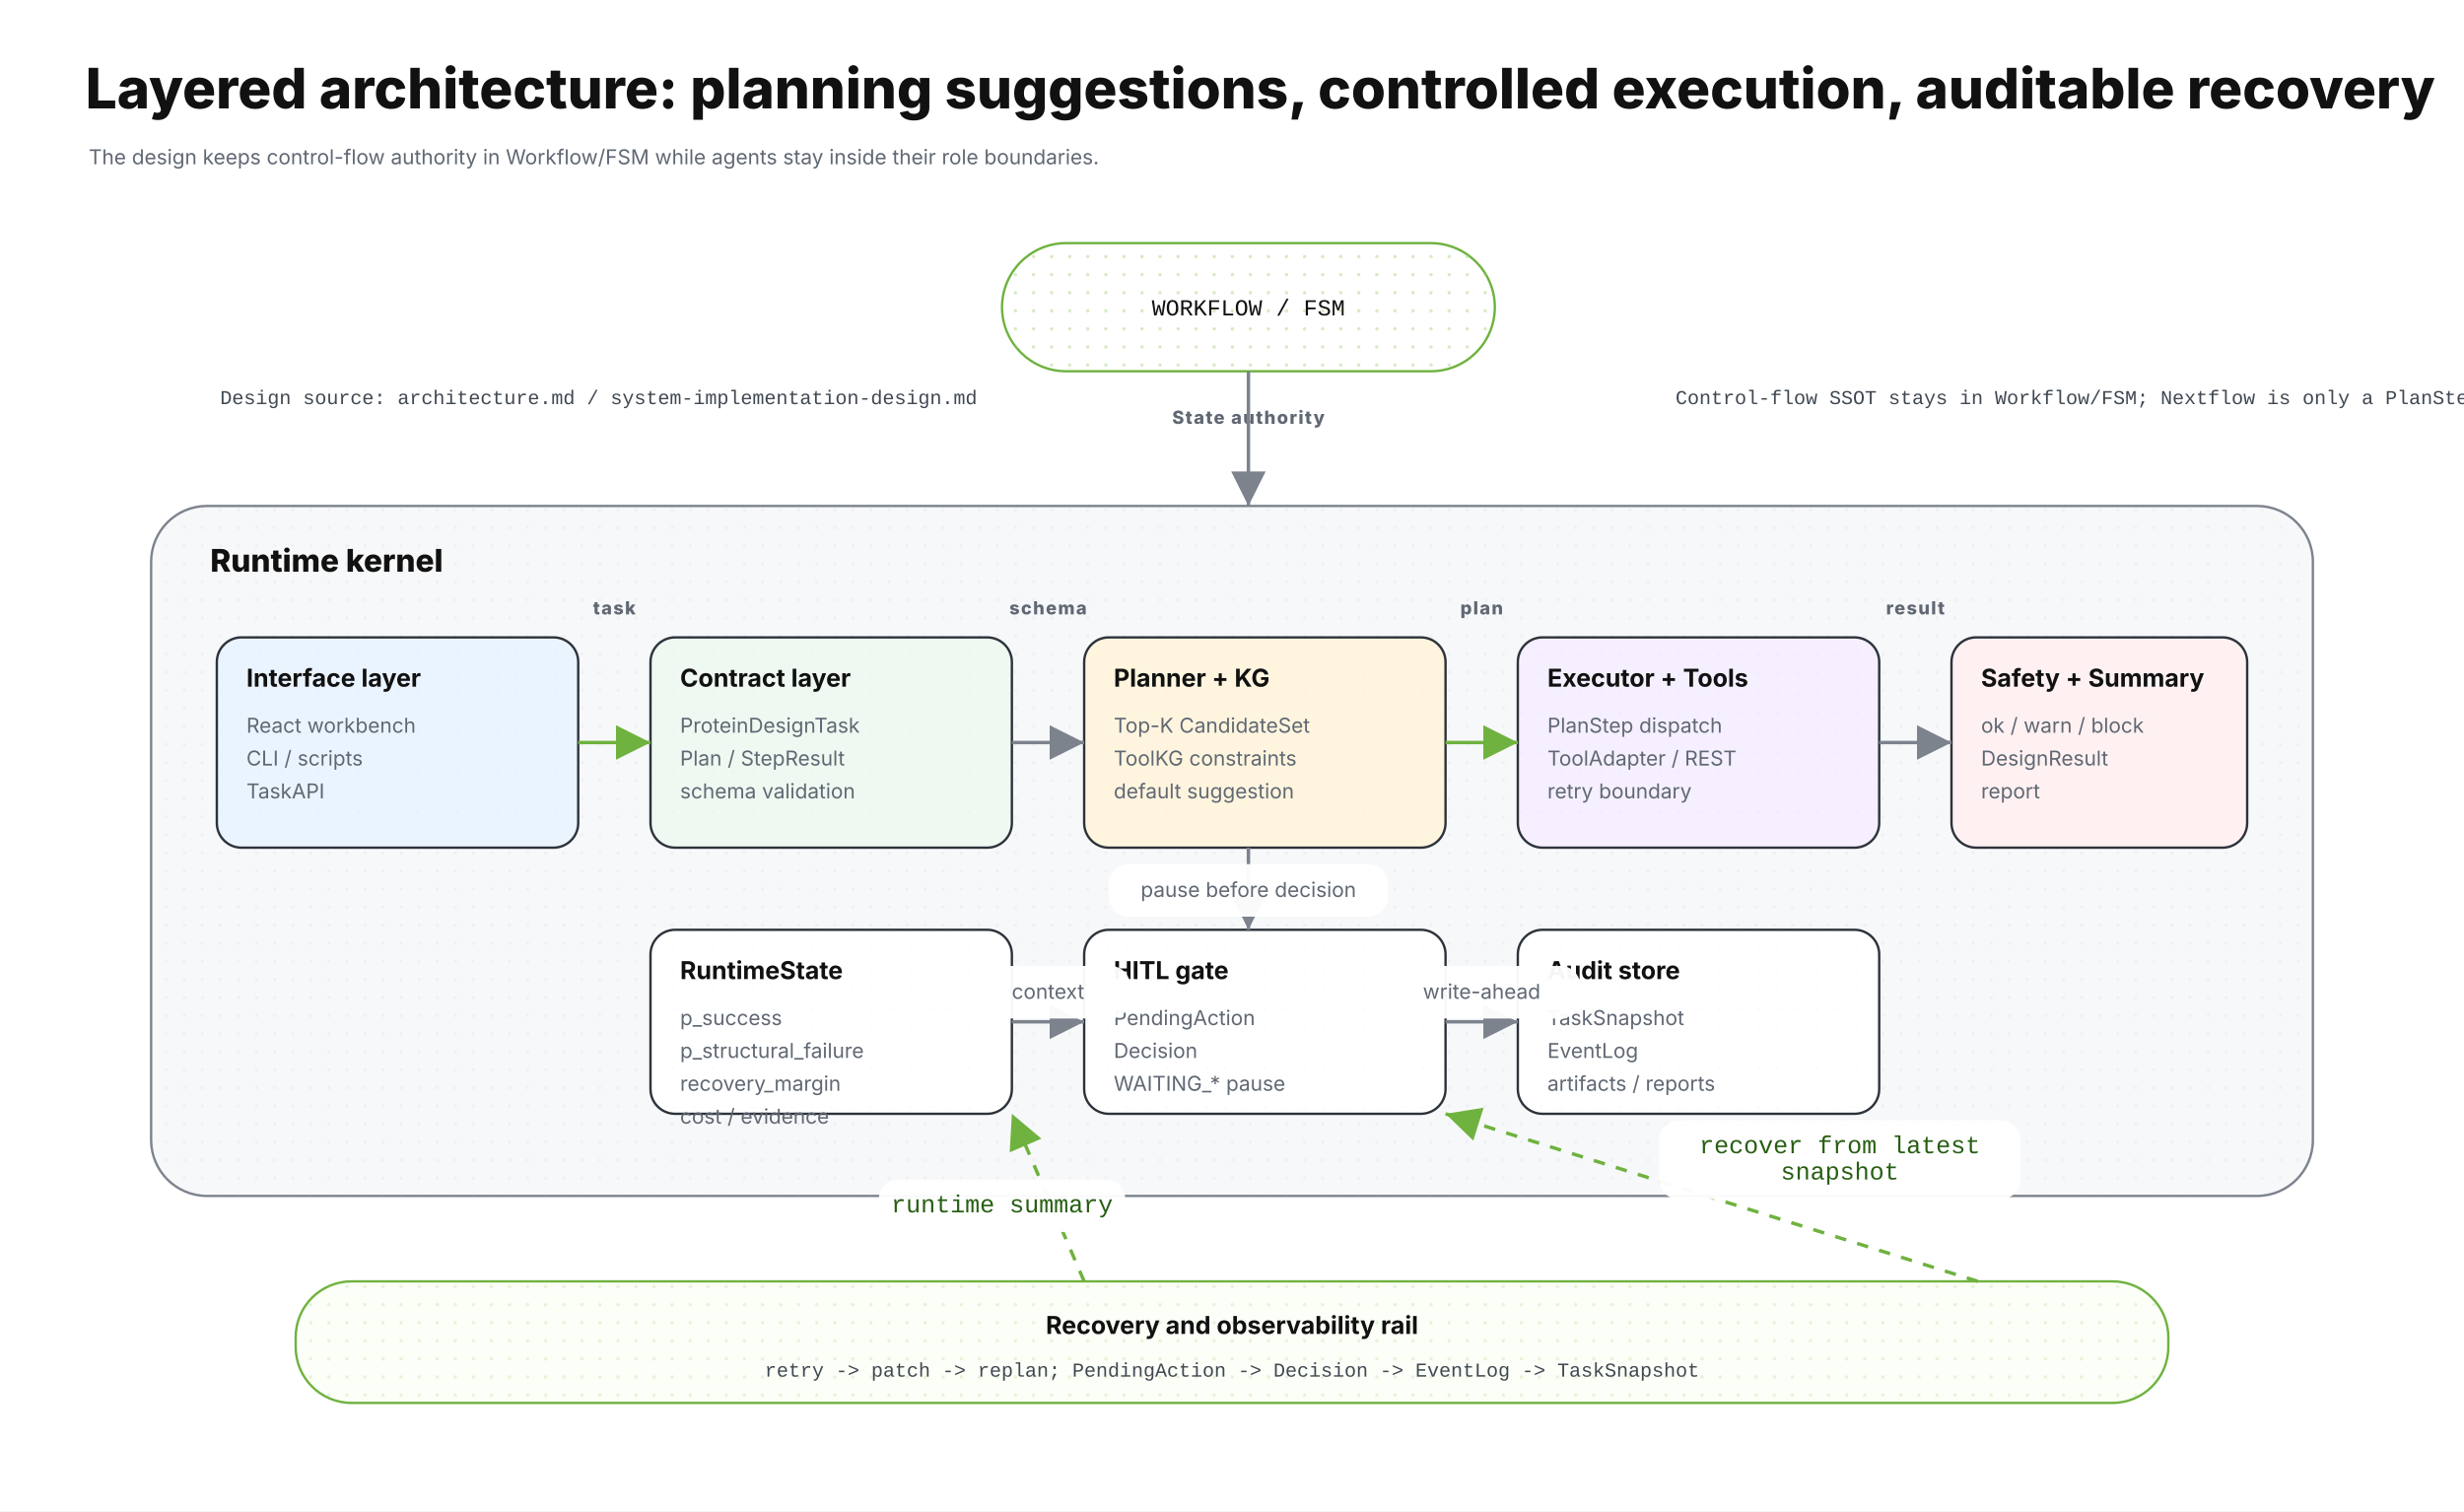
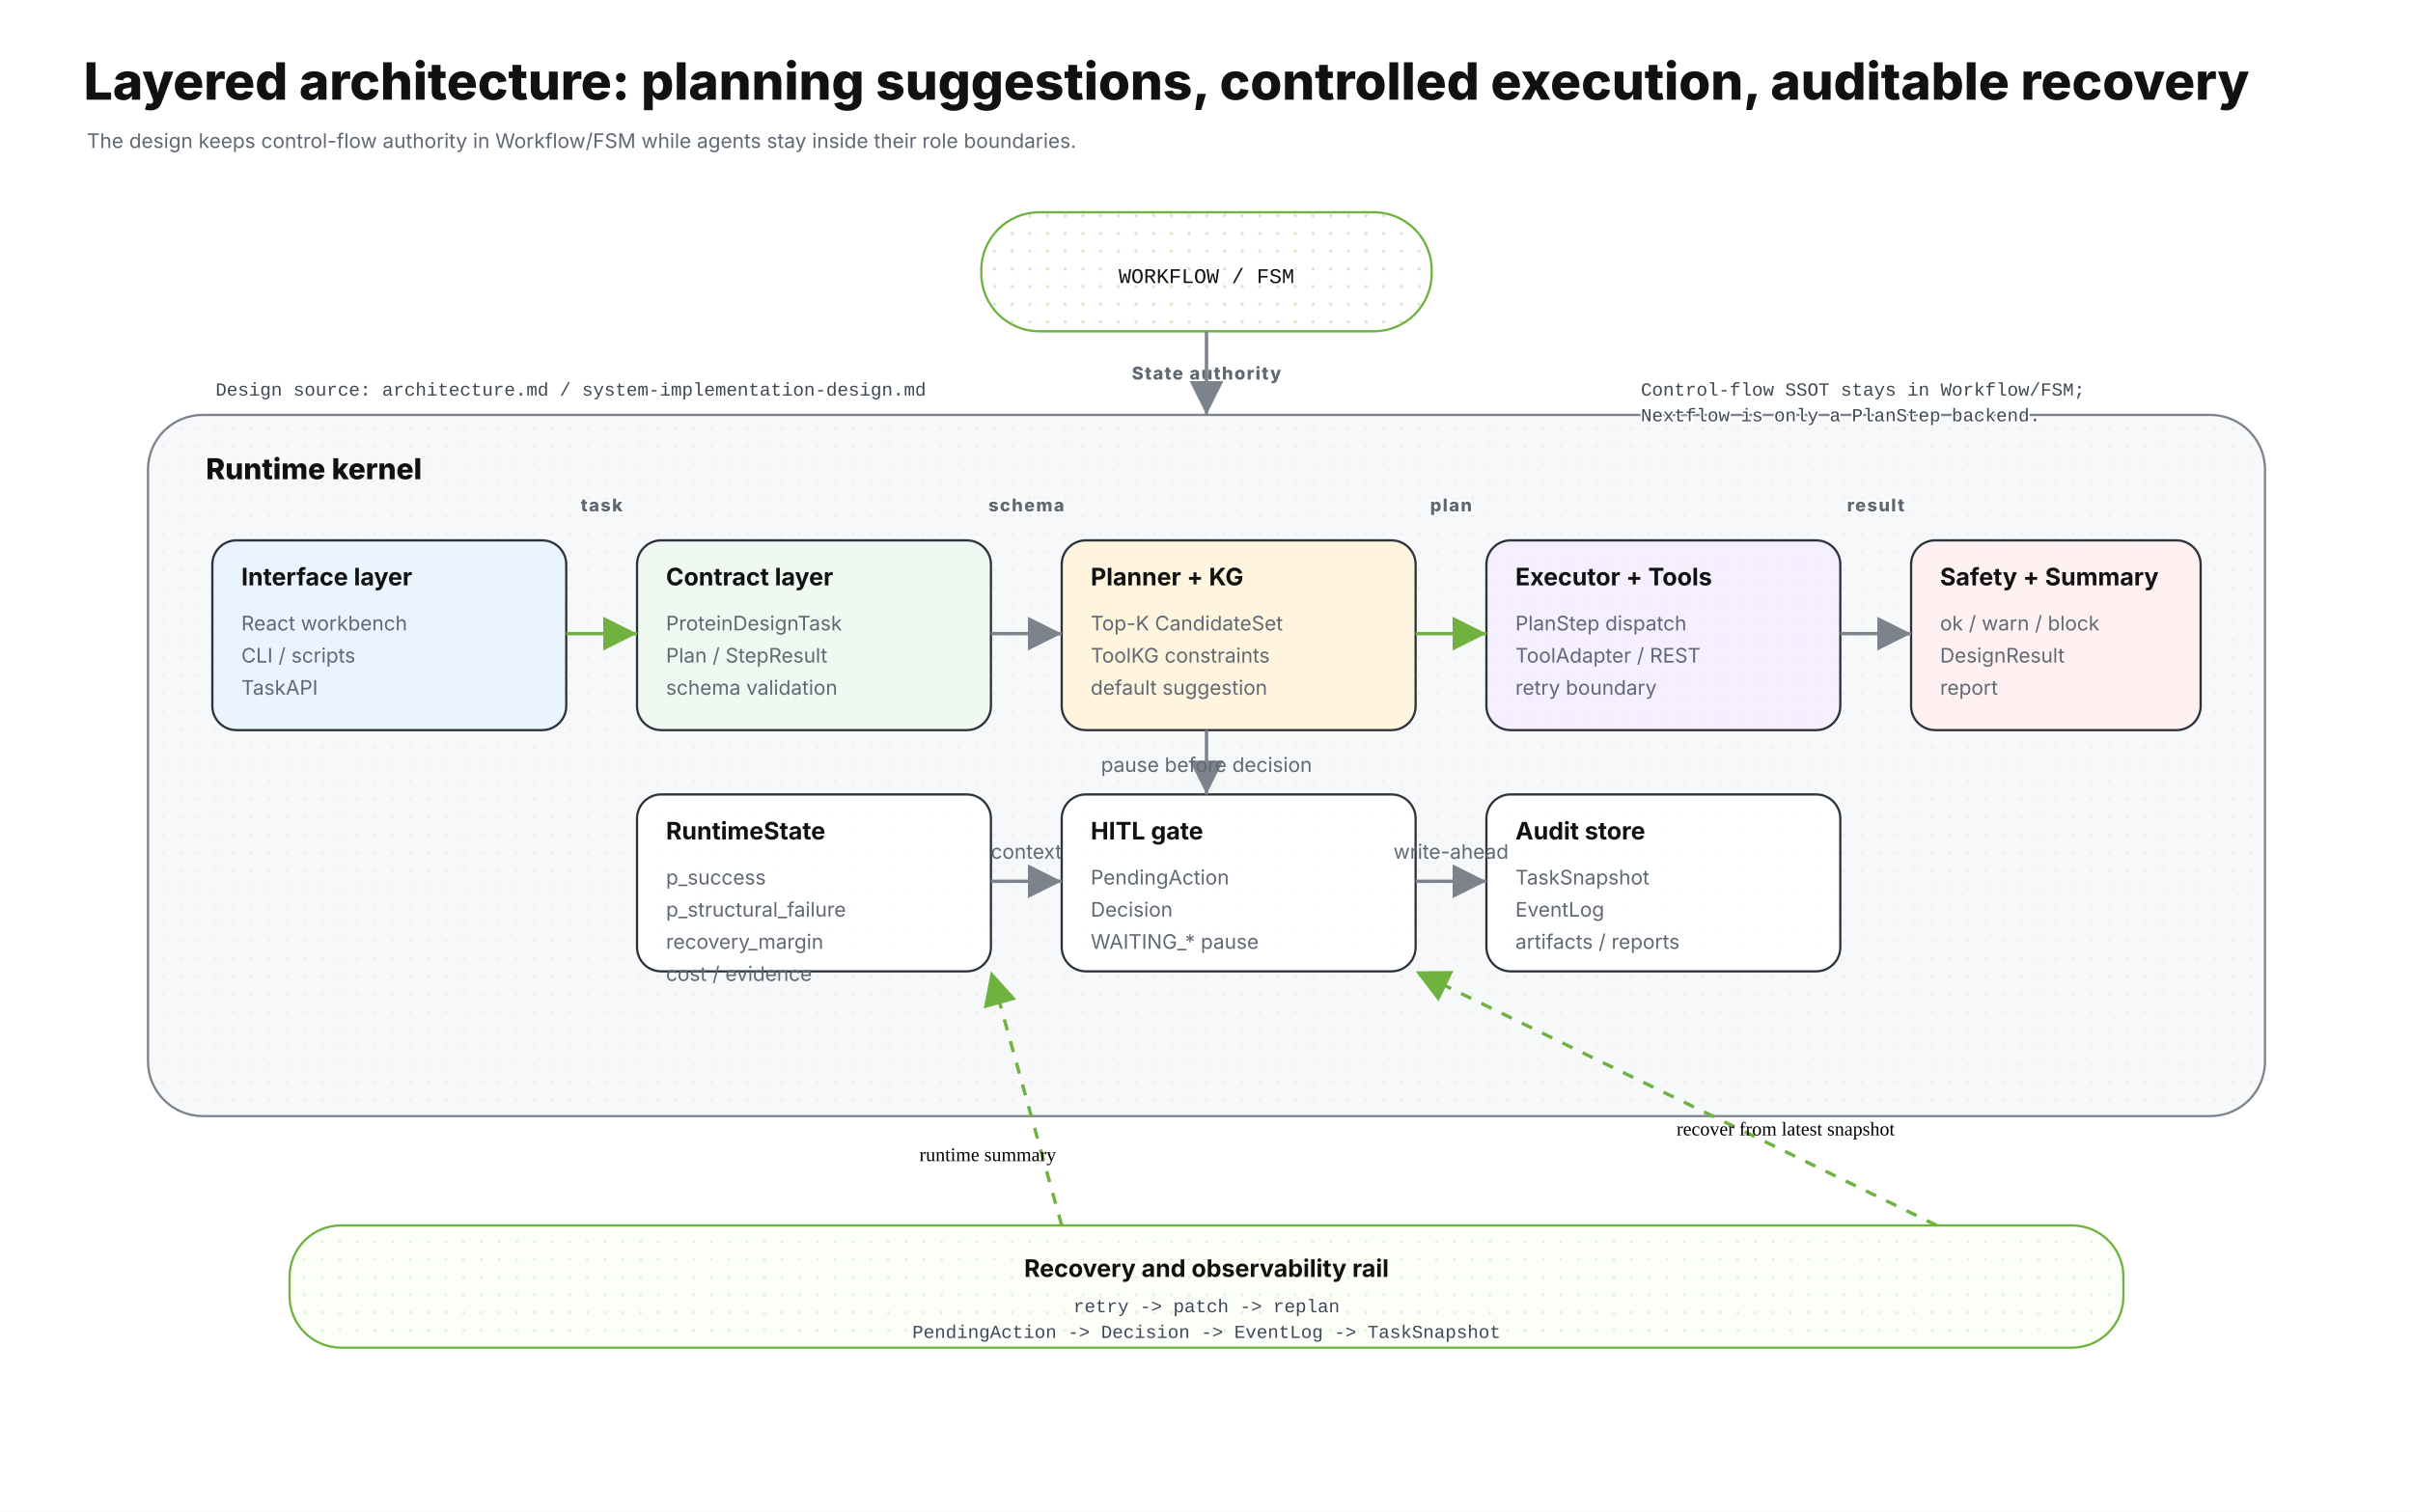
- <svg xmlns="http://www.w3.org/2000/svg" width="1500" height="920" viewBox="0 0 1500 920" role="img" aria-labelledby="title desc">
+ <svg xmlns="http://www.w3.org/2000/svg" width="1500" height="940" viewBox="0 0 1500 940" role="img" aria-labelledby="title desc">
  <defs>
    <pattern id="dots-green" width="11" height="11" patternUnits="userSpaceOnUse">
      <circle cx="2.2" cy="2.2" r="1.05" fill="#a7d486" opacity="0.72" />
    </pattern>
    <pattern id="dots-gray" width="11" height="11" patternUnits="userSpaceOnUse">
      <circle cx="2.2" cy="2.2" r="1.0" fill="#b9bec6" opacity="0.62" />
    </pattern>
    <pattern id="dots-blue" width="12" height="12" patternUnits="userSpaceOnUse">
      <circle cx="2.3" cy="2.3" r="1.0" fill="#8ab5e8" opacity="0.36" />
    </pattern>
    <marker id="arrow-green" markerWidth="12" markerHeight="10" refX="10" refY="5" orient="auto" markerUnits="strokeWidth">
      <path d="M0,0 L10,5 L0,10 z" fill="#6fb23f" />
    </marker>
    <marker id="arrow-gray" markerWidth="12" markerHeight="10" refX="10" refY="5" orient="auto" markerUnits="strokeWidth">
      <path d="M0,0 L10,5 L0,10 z" fill="#7c838d" />
    </marker>
    <style>
-       .h1 { font: 800 34px -apple-system, BlinkMacSystemFont, "Segoe UI", sans-serif; fill: #111111; }
-       .h2 { font: 800 19px -apple-system, BlinkMacSystemFont, "Segoe UI", sans-serif; fill: #111111; }
-       .h3 { font: 750 15px -apple-system, BlinkMacSystemFont, "Segoe UI", sans-serif; fill: #111111; }
-       .body { font: 14px -apple-system, BlinkMacSystemFont, "Segoe UI", sans-serif; fill: #252c35; }
-       .small { font: 12.5px -apple-system, BlinkMacSystemFont, "Segoe UI", sans-serif; fill: #606873; }
-       .mono { font: 14px "SFMono-Regular", Consolas, "Liberation Mono", monospace; fill: #111111; }
-       .mono-green { font: 15px "SFMono-Regular", Consolas, "Liberation Mono", monospace; fill: #275f13; }
-       .mono-small { font: 12px "SFMono-Regular", Consolas, "Liberation Mono", monospace; fill: #404852; }
-       .lane { font: 800 13px "SFMono-Regular", Consolas, "Liberation Mono", monospace; fill: #111111; }
-       .tag { font: 800 11px -apple-system, BlinkMacSystemFont, "Segoe UI", sans-serif; fill: #606873; letter-spacing: .8px; }
+       .h1 { font-family: -apple-system, BlinkMacSystemFont, "Segoe UI", sans-serif; font-size: 32px; font-weight: 800; fill: #111111; }
+       .h2 { font-family: -apple-system, BlinkMacSystemFont, "Segoe UI", sans-serif; font-size: 18px; font-weight: 800; fill: #111111; }
+       .h3 { font-family: -apple-system, BlinkMacSystemFont, "Segoe UI", sans-serif; font-size: 15px; font-weight: 750; fill: #111111; }
+       .small { font-family: -apple-system, BlinkMacSystemFont, "Segoe UI", sans-serif; font-size: 12.5px; fill: #606873; }
+       .mono { font-family: "SFMono-Regular", Consolas, "Liberation Mono", monospace; font-size: 13px; fill: #111111; paint-order: stroke fill; stroke: #ffffff; stroke-width: 2.6px; stroke-linejoin: round; }
+       .mono-small { font-family: "SFMono-Regular", Consolas, "Liberation Mono", monospace; font-size: 11.5px; fill: #404852; paint-order: stroke fill; stroke: #ffffff; stroke-width: 2.2px; stroke-linejoin: round; }
+       .tag { font-family: -apple-system, BlinkMacSystemFont, "Segoe UI", sans-serif; font-size: 11px; font-weight: 800; fill: #606873; letter-spacing: .8px; paint-order: stroke fill; stroke: #ffffff; stroke-width: 2px; stroke-linejoin: round; }
    </style>
  </defs>
-   <rect x="0" y="0" width="1500" height="920" fill="#ffffff" />
-   <text x="52" y="66" class="h1" text-anchor="start">Layered architecture: planning suggestions, controlled execution, auditable recovery</text>
-   <text x="54" y="100" class="small" text-anchor="start">The design keeps control-flow authority in Workflow/FSM while agents stay inside their role boundaries.</text>
-   <rect x="610" y="148" width="300" height="78" rx="39" fill="#ffffff" stroke="#6fb23f" stroke-width="1.45" />
-   <rect x="610" y="148" width="300" height="78" rx="39" fill="url(#dots-green)" opacity="0.65" />
-   <text x="760" y="192" class="mono" text-anchor="middle">WORKFLOW / FSM</text>
-   <text x="760" y="258" class="tag" text-anchor="middle">State authority</text>
-   <path d="M760,226 L760,308" fill="none" stroke="#7c838d" stroke-width="2.1" marker-end="url(#arrow-gray)" />
-   <rect x="92" y="308" width="1316" height="420" rx="34" fill="#f7f8fa" stroke="#7c838d" stroke-width="1.45" />
-   <rect x="92" y="308" width="1316" height="420" rx="34" fill="url(#dots-gray)" opacity="0.22" />
-   <text x="128" y="348" class="h2" text-anchor="start">Runtime kernel</text>
-   <rect x="132" y="388" width="220" height="128" rx="15" fill="#eaf4ff" stroke="#2d333b" stroke-width="1.45" />
-   <rect x="132" y="388" width="220" height="128" rx="15" fill="url(#dots-blue)" opacity="0.12" />
-   <text x="150" y="418" class="h3" text-anchor="start">Interface layer</text>
-   <text x="150" y="446" class="small" text-anchor="start">React workbench</text>
-   <text x="150" y="466" class="small" text-anchor="start">CLI / scripts</text>
-   <text x="150" y="486" class="small" text-anchor="start">TaskAPI</text>
-   <rect x="396" y="388" width="220" height="128" rx="15" fill="#eff9f1" stroke="#2d333b" stroke-width="1.45" />
-   <rect x="396" y="388" width="220" height="128" rx="15" fill="url(#dots-blue)" opacity="0.12" />
-   <text x="414" y="418" class="h3" text-anchor="start">Contract layer</text>
-   <text x="414" y="446" class="small" text-anchor="start">ProteinDesignTask</text>
-   <text x="414" y="466" class="small" text-anchor="start">Plan / StepResult</text>
-   <text x="414" y="486" class="small" text-anchor="start">schema validation</text>
-   <rect x="660" y="388" width="220" height="128" rx="15" fill="#fff5df" stroke="#2d333b" stroke-width="1.45" />
-   <rect x="660" y="388" width="220" height="128" rx="15" fill="url(#dots-blue)" opacity="0.12" />
-   <text x="678" y="418" class="h3" text-anchor="start">Planner + KG</text>
-   <text x="678" y="446" class="small" text-anchor="start">Top-K CandidateSet</text>
-   <text x="678" y="466" class="small" text-anchor="start">ToolKG constraints</text>
-   <text x="678" y="486" class="small" text-anchor="start">default suggestion</text>
-   <rect x="924" y="388" width="220" height="128" rx="15" fill="#f5efff" stroke="#2d333b" stroke-width="1.45" />
-   <rect x="924" y="388" width="220" height="128" rx="15" fill="url(#dots-blue)" opacity="0.12" />
-   <text x="942" y="418" class="h3" text-anchor="start">Executor + Tools</text>
-   <text x="942" y="446" class="small" text-anchor="start">PlanStep dispatch</text>
-   <text x="942" y="466" class="small" text-anchor="start">ToolAdapter / REST</text>
-   <text x="942" y="486" class="small" text-anchor="start">retry boundary</text>
-   <rect x="1188" y="388" width="180" height="128" rx="15" fill="#fff1f1" stroke="#2d333b" stroke-width="1.45" />
-   <rect x="1188" y="388" width="180" height="128" rx="15" fill="url(#dots-blue)" opacity="0.12" />
-   <text x="1206" y="418" class="h3" text-anchor="start">Safety + Summary</text>
-   <text x="1206" y="446" class="small" text-anchor="start">ok / warn / block</text>
-   <text x="1206" y="466" class="small" text-anchor="start">DesignResult</text>
-   <text x="1206" y="486" class="small" text-anchor="start">report</text>
-   <path d="M352,452 L396,452" fill="none" stroke="#6fb23f" stroke-width="2.1" marker-end="url(#arrow-green)" />
-   <path d="M616,452 L660,452" fill="none" stroke="#7c838d" stroke-width="2.1" marker-end="url(#arrow-gray)" />
-   <path d="M880,452 L924,452" fill="none" stroke="#6fb23f" stroke-width="2.1" marker-end="url(#arrow-green)" />
-   <path d="M1144,452 L1188,452" fill="none" stroke="#7c838d" stroke-width="2.1" marker-end="url(#arrow-gray)" />
-   <text x="374" y="374" class="tag" text-anchor="middle">task</text>
-   <text x="638" y="374" class="tag" text-anchor="middle">schema</text>
-   <text x="902" y="374" class="tag" text-anchor="middle">plan</text>
-   <text x="1166" y="374" class="tag" text-anchor="middle">result</text>
-   <rect x="396" y="566" width="220" height="112" rx="15" fill="#ffffff" stroke="#2d333b" stroke-width="1.45" />
-   <rect x="396" y="566" width="220" height="112" rx="15" fill="url(#dots-blue)" opacity="0.12" />
-   <text x="414" y="596" class="h3" text-anchor="start">RuntimeState</text>
-   <text x="414" y="624" class="small" text-anchor="start">p_success</text>
-   <text x="414" y="644" class="small" text-anchor="start">p_structural_failure</text>
-   <text x="414" y="664" class="small" text-anchor="start">recovery_margin</text>
-   <text x="414" y="684" class="small" text-anchor="start">cost / evidence</text>
-   <rect x="660" y="566" width="220" height="112" rx="15" fill="#ffffff" stroke="#2d333b" stroke-width="1.45" />
-   <rect x="660" y="566" width="220" height="112" rx="15" fill="url(#dots-blue)" opacity="0.12" />
-   <text x="678" y="596" class="h3" text-anchor="start">HITL gate</text>
-   <text x="678" y="624" class="small" text-anchor="start">PendingAction</text>
-   <text x="678" y="644" class="small" text-anchor="start">Decision</text>
-   <text x="678" y="664" class="small" text-anchor="start">WAITING_* pause</text>
-   <rect x="924" y="566" width="220" height="112" rx="15" fill="#ffffff" stroke="#2d333b" stroke-width="1.45" />
-   <rect x="924" y="566" width="220" height="112" rx="15" fill="url(#dots-blue)" opacity="0.12" />
-   <text x="942" y="596" class="h3" text-anchor="start">Audit store</text>
-   <text x="942" y="624" class="small" text-anchor="start">TaskSnapshot</text>
-   <text x="942" y="644" class="small" text-anchor="start">EventLog</text>
-   <text x="942" y="664" class="small" text-anchor="start">artifacts / reports</text>
-   <path d="M760,516 L760,566" fill="none" stroke="#7c838d" stroke-width="2.1" marker-end="url(#arrow-gray)" />
-   <rect x="675" y="526" width="170" height="32" rx="12" fill="#ffffff" opacity="0.96" />
-   <text x="760" y="546" class="small" text-anchor="middle">pause before decision</text>
-   <path d="M616,622 L660,622" fill="none" stroke="#7c838d" stroke-width="2.1" marker-end="url(#arrow-gray)" />
-   <rect x="588" y="588" width="100" height="32" rx="12" fill="#ffffff" opacity="0.96" />
-   <text x="638" y="608" class="small" text-anchor="middle">context</text>
-   <path d="M880,622 L924,622" fill="none" stroke="#7c838d" stroke-width="2.1" marker-end="url(#arrow-gray)" />
-   <rect x="842" y="588" width="120" height="32" rx="12" fill="#ffffff" opacity="0.96" />
-   <text x="902" y="608" class="small" text-anchor="middle">write-ahead</text>
-   <rect x="180" y="780" width="1140" height="74" rx="34" fill="#fbfff7" stroke="#6fb23f" stroke-width="1.45" />
-   <rect x="180" y="780" width="1140" height="74" rx="34" fill="url(#dots-green)" opacity="0.36" />
-   <text x="750" y="812" class="h3" text-anchor="middle">Recovery and observability rail</text>
-   <text x="750" y="838" class="mono-small" text-anchor="middle">retry -&gt; patch -&gt; replan;  PendingAction -&gt; Decision -&gt; EventLog -&gt; TaskSnapshot</text>
-   <path d="M1204,780 L880,678" fill="none" stroke="#6fb23f" stroke-width="2.1" marker-end="url(#arrow-green)" stroke-dasharray="7 7" />
-   <rect x="1010" y="682" width="220" height="48" rx="12" fill="#ffffff" opacity="0.96" />
-   <text x="1120" y="702" class="mono-green" text-anchor="middle">recover from latest</text>
-   <text x="1120" y="718" class="mono-green" text-anchor="middle">snapshot</text>
-   <path d="M660,780 L616,678" fill="none" stroke="#6fb23f" stroke-width="2.1" marker-end="url(#arrow-green)" stroke-dasharray="7 7" />
-   <rect x="535" y="718" width="150" height="32" rx="12" fill="#ffffff" opacity="0.96" />
-   <text x="610" y="738" class="mono-green" text-anchor="middle">runtime summary</text>
-   <text x="134" y="246" class="mono-small" text-anchor="start">Design source: architecture.md / system-implementation-design.md</text>
-   <text x="1020" y="246" class="mono-small" text-anchor="start">Control-flow SSOT stays in Workflow/FSM; Nextflow is only a PlanStep backend.</text>
+   <rect x="0" y="0" width="1500" height="940" fill="#ffffff" />
+   <text x="52" y="62" class="h1">Layered architecture: planning suggestions, controlled execution, auditable recovery</text>
+   <text x="54" y="92" class="small">The design keeps control-flow authority in Workflow/FSM while agents stay inside their role boundaries.</text>
+   <rect x="610" y="132" width="280" height="74" rx="36" fill="#ffffff" stroke="#6fb23f" stroke-width="1.4" />
+   <rect x="610" y="132" width="280" height="74" rx="36" fill="url(#dots-green)" opacity="0.65" />
+   <text x="750" y="176" class="mono" text-anchor="middle">WORKFLOW / FSM</text>
+   <text x="750" y="236" class="tag" text-anchor="middle">State authority</text>
+   <path d="M750,206 L750,258" fill="none" stroke="#7c838d" stroke-width="2.1" marker-end="url(#arrow-gray)" />
+   <rect x="92" y="258" width="1316" height="436" rx="34" fill="#f7f8fa" stroke="#7c838d" stroke-width="1.4" />
+   <rect x="92" y="258" width="1316" height="436" rx="34" fill="url(#dots-gray)" opacity="0.22" />
+   <text x="128" y="298" class="h2">Runtime kernel</text>
+   <rect x="132" y="336" width="220" height="118" rx="15" fill="#eaf4ff" stroke="#2d333b" stroke-width="1.4" />
+   <rect x="132" y="336" width="220" height="118" rx="15" fill="url(#dots-blue)" opacity="0.12" />
+   <text x="150" y="364" class="h3">Interface layer</text>
+   <text x="150" y="392" class="small">React workbench</text>
+   <text x="150" y="412" class="small">CLI / scripts</text>
+   <text x="150" y="432" class="small">TaskAPI</text>
+   <rect x="396" y="336" width="220" height="118" rx="15" fill="#eff9f1" stroke="#2d333b" stroke-width="1.4" />
+   <rect x="396" y="336" width="220" height="118" rx="15" fill="url(#dots-blue)" opacity="0.12" />
+   <text x="414" y="364" class="h3">Contract layer</text>
+   <text x="414" y="392" class="small">ProteinDesignTask</text>
+   <text x="414" y="412" class="small">Plan / StepResult</text>
+   <text x="414" y="432" class="small">schema validation</text>
+   <rect x="660" y="336" width="220" height="118" rx="15" fill="#fff5df" stroke="#2d333b" stroke-width="1.4" />
+   <rect x="660" y="336" width="220" height="118" rx="15" fill="url(#dots-blue)" opacity="0.12" />
+   <text x="678" y="364" class="h3">Planner + KG</text>
+   <text x="678" y="392" class="small">Top-K CandidateSet</text>
+   <text x="678" y="412" class="small">ToolKG constraints</text>
+   <text x="678" y="432" class="small">default suggestion</text>
+   <rect x="924" y="336" width="220" height="118" rx="15" fill="#f5efff" stroke="#2d333b" stroke-width="1.4" />
+   <rect x="924" y="336" width="220" height="118" rx="15" fill="url(#dots-blue)" opacity="0.12" />
+   <text x="942" y="364" class="h3">Executor + Tools</text>
+   <text x="942" y="392" class="small">PlanStep dispatch</text>
+   <text x="942" y="412" class="small">ToolAdapter / REST</text>
+   <text x="942" y="432" class="small">retry boundary</text>
+   <rect x="1188" y="336" width="180" height="118" rx="15" fill="#fff1f1" stroke="#2d333b" stroke-width="1.4" />
+   <rect x="1188" y="336" width="180" height="118" rx="15" fill="url(#dots-blue)" opacity="0.12" />
+   <text x="1206" y="364" class="h3">Safety + Summary</text>
+   <text x="1206" y="392" class="small">ok / warn / block</text>
+   <text x="1206" y="412" class="small">DesignResult</text>
+   <text x="1206" y="432" class="small">report</text>
+   <path d="M352,394 L396,394" fill="none" stroke="#6fb23f" stroke-width="2.1" marker-end="url(#arrow-green)" />
+   <path d="M616,394 L660,394" fill="none" stroke="#7c838d" stroke-width="2.1" marker-end="url(#arrow-gray)" />
+   <path d="M880,394 L924,394" fill="none" stroke="#6fb23f" stroke-width="2.1" marker-end="url(#arrow-green)" />
+   <path d="M1144,394 L1188,394" fill="none" stroke="#7c838d" stroke-width="2.1" marker-end="url(#arrow-gray)" />
+   <text x="374" y="318" class="tag" text-anchor="middle">task</text>
+   <text x="638" y="318" class="tag" text-anchor="middle">schema</text>
+   <text x="902" y="318" class="tag" text-anchor="middle">plan</text>
+   <text x="1166" y="318" class="tag" text-anchor="middle">result</text>
+   <rect x="396" y="494" width="220" height="110" rx="15" fill="#ffffff" stroke="#2d333b" stroke-width="1.4" />
+   <rect x="396" y="494" width="220" height="110" rx="15" fill="url(#dots-blue)" opacity="0.12" />
+   <text x="414" y="522" class="h3">RuntimeState</text>
+   <text x="414" y="550" class="small">p_success</text>
+   <text x="414" y="570" class="small">p_structural_failure</text>
+   <text x="414" y="590" class="small">recovery_margin</text>
+   <text x="414" y="610" class="small">cost / evidence</text>
+   <rect x="660" y="494" width="220" height="110" rx="15" fill="#ffffff" stroke="#2d333b" stroke-width="1.4" />
+   <rect x="660" y="494" width="220" height="110" rx="15" fill="url(#dots-blue)" opacity="0.12" />
+   <text x="678" y="522" class="h3">HITL gate</text>
+   <text x="678" y="550" class="small">PendingAction</text>
+   <text x="678" y="570" class="small">Decision</text>
+   <text x="678" y="590" class="small">WAITING_* pause</text>
+   <rect x="924" y="494" width="220" height="110" rx="15" fill="#ffffff" stroke="#2d333b" stroke-width="1.4" />
+   <rect x="924" y="494" width="220" height="110" rx="15" fill="url(#dots-blue)" opacity="0.12" />
+   <text x="942" y="522" class="h3">Audit store</text>
+   <text x="942" y="550" class="small">TaskSnapshot</text>
+   <text x="942" y="570" class="small">EventLog</text>
+   <text x="942" y="590" class="small">artifacts / reports</text>
+   <path d="M750,454 L750,494" fill="none" stroke="#7c838d" stroke-width="2.1" marker-end="url(#arrow-gray)" />
+   <text x="750" y="480" class="small" text-anchor="middle">pause before decision</text>
+   <path d="M616,548 L660,548" fill="none" stroke="#7c838d" stroke-width="2.1" marker-end="url(#arrow-gray)" />
+   <text x="638" y="534" class="small" text-anchor="middle">context</text>
+   <path d="M880,548 L924,548" fill="none" stroke="#7c838d" stroke-width="2.1" marker-end="url(#arrow-gray)" />
+   <text x="902" y="534" class="small" text-anchor="middle">write-ahead</text>
+   <rect x="180" y="762" width="1140" height="76" rx="32" fill="#fbfff7" stroke="#6fb23f" stroke-width="1.4" />
+   <rect x="180" y="762" width="1140" height="76" rx="32" fill="url(#dots-green)" opacity="0.36" />
+   <text x="750" y="794" class="h3" text-anchor="middle">Recovery and observability rail</text>
+   <text x="750" y="816" class="mono-small" text-anchor="middle">retry -&gt; patch -&gt; replan</text>
+   <text x="750" y="832" class="mono-small" text-anchor="middle">PendingAction -&gt; Decision -&gt; EventLog -&gt; TaskSnapshot</text>
+   <path d="M1204,762 L880,604" fill="none" stroke="#6fb23f" stroke-width="2.1" marker-end="url(#arrow-green)" stroke-dasharray="7 7" />
+   <text x="1110" y="706" class="mono-green" text-anchor="middle">recover from latest snapshot</text>
+   <path d="M660,762 L616,604" fill="none" stroke="#6fb23f" stroke-width="2.1" marker-end="url(#arrow-green)" stroke-dasharray="7 7" />
+   <text x="614" y="722" class="mono-green" text-anchor="middle">runtime summary</text>
+   <text x="134" y="246" class="mono-small">Design source: architecture.md / system-implementation-design.md</text>
+   <text x="1020" y="246" class="mono-small">Control-flow SSOT stays in Workflow/FSM;</text>
+   <text x="1020" y="262" class="mono-small">Nextflow is only a PlanStep backend.</text>
</svg>
